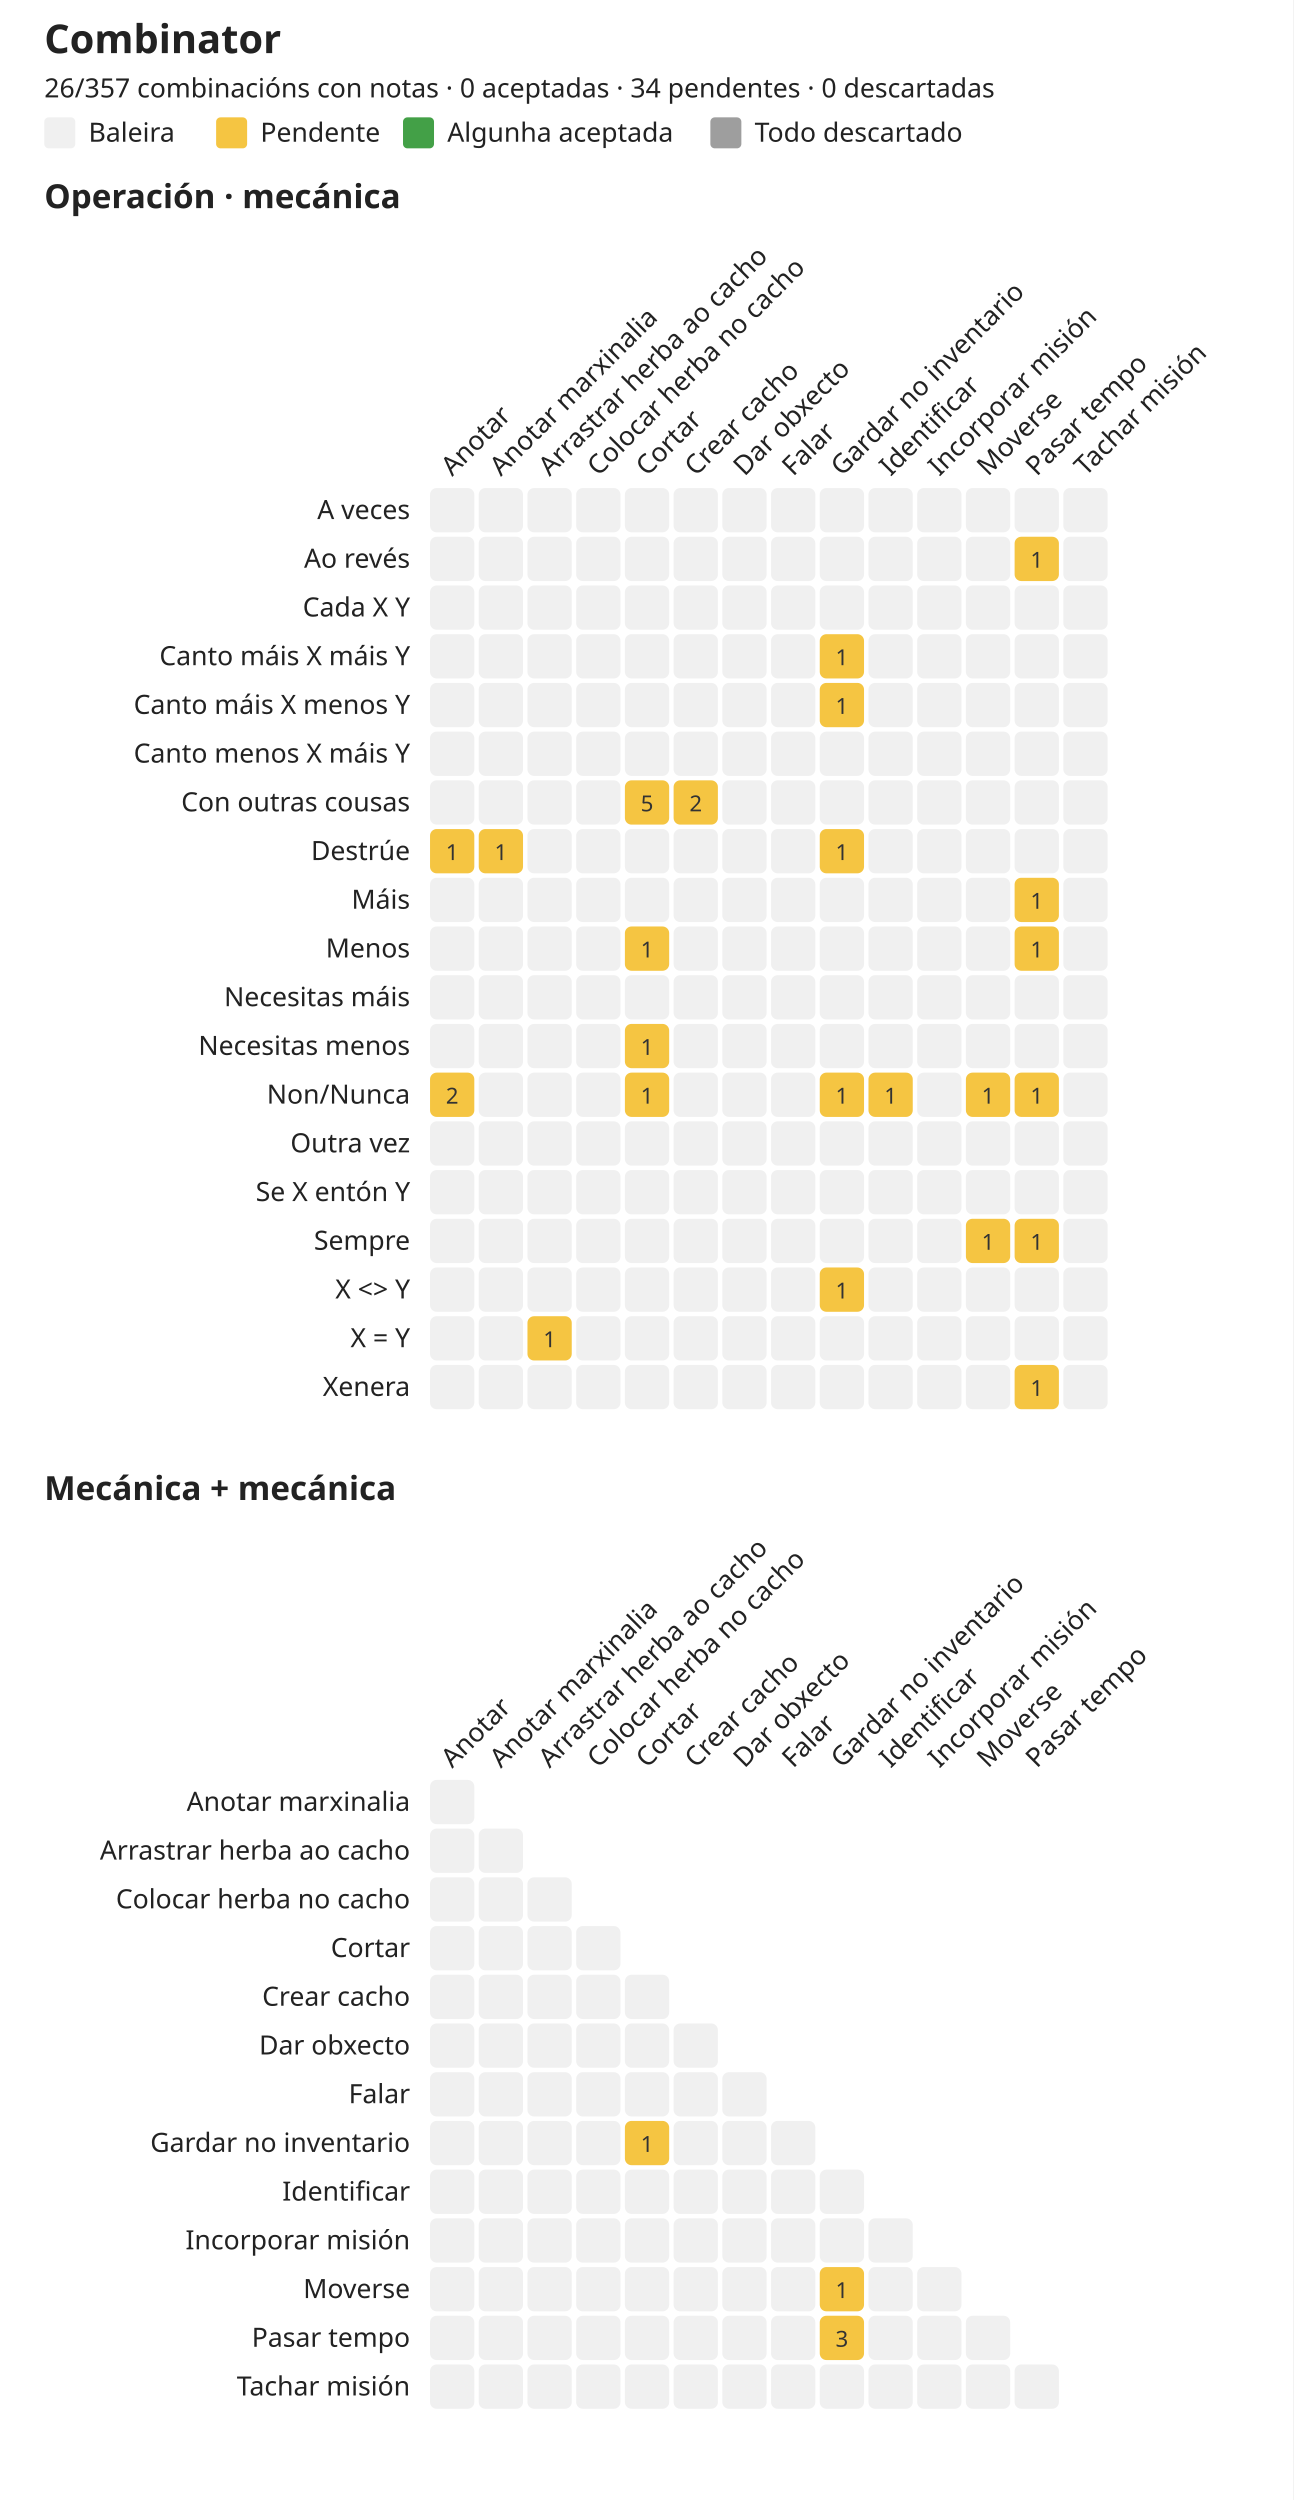
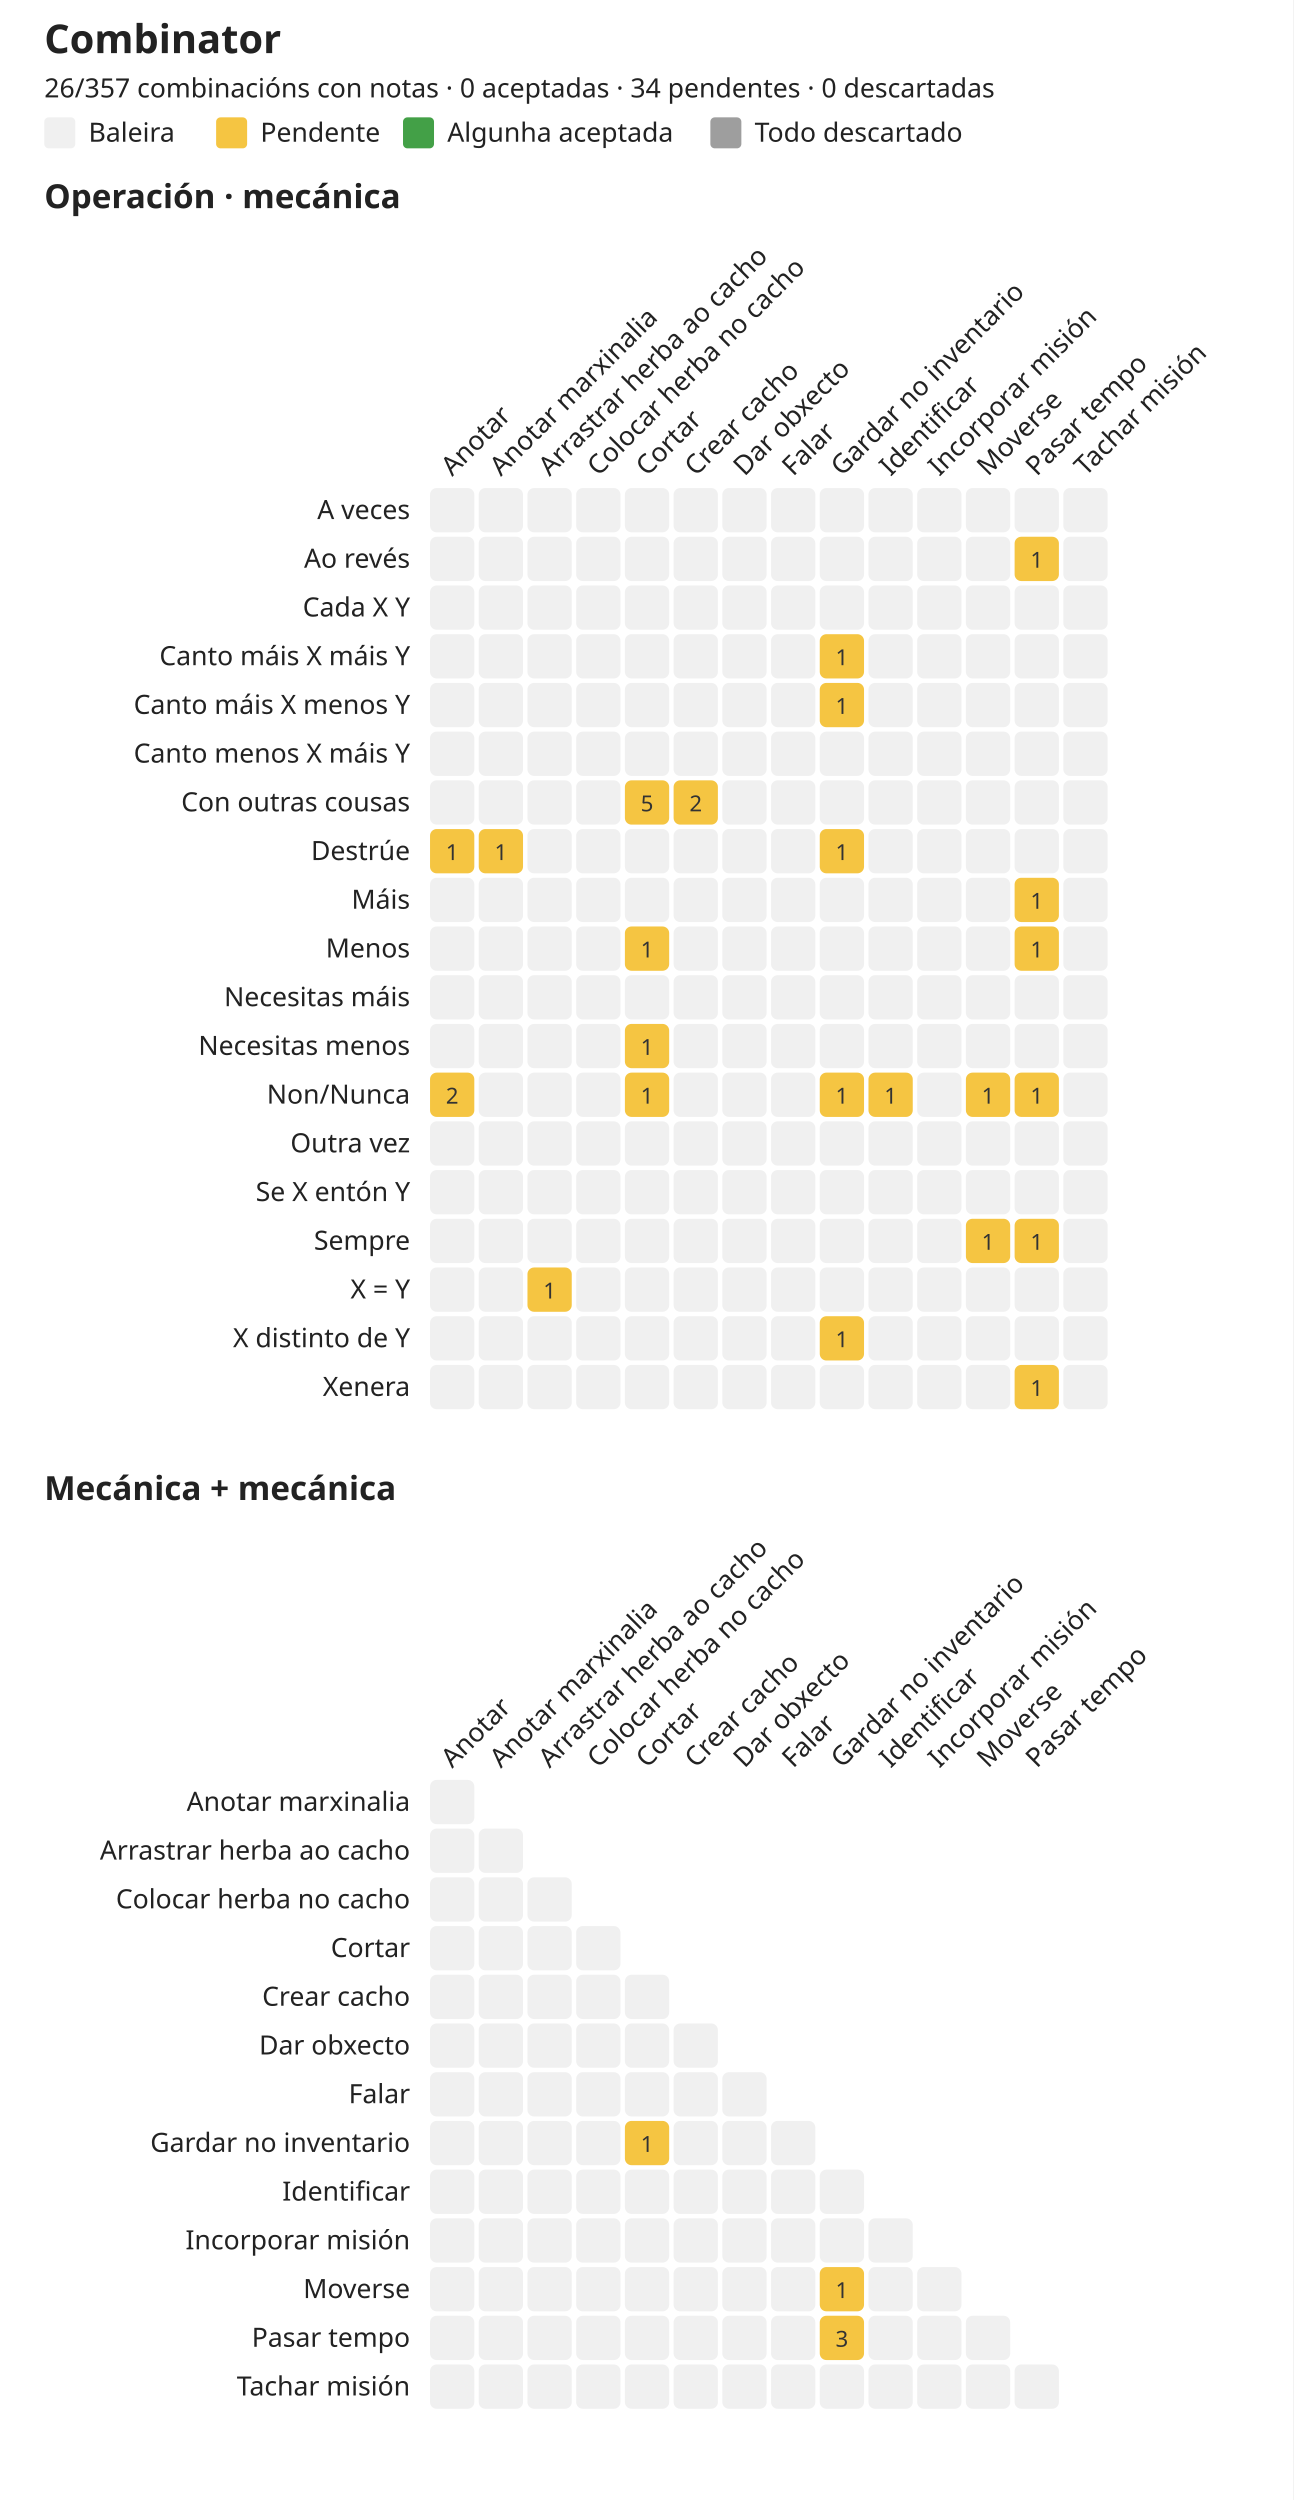
<svg xmlns="http://www.w3.org/2000/svg" width="584" height="1129" viewBox="0 0 584 1129" font-family="sans-serif" font-size="12" fill="#222">
  <rect width="100%" height="100%" fill="#fff" />
  <text x="20" y="24" font-size="18" font-weight="bold">Combinator</text>
  <text x="20" y="44">26/357 combinacións con notas · 0 aceptadas · 34 pendentes · 0 descartadas</text>
  <rect x="20" y="53" width="14" height="14" rx="2" fill="#f0f0f0" />
  <text x="40" y="64">Baleira</text>
  <rect x="97.6" y="53" width="14" height="14" rx="2" fill="#f5c542" />
  <text x="117.6" y="64">Pendente</text>
  <rect x="182" y="53" width="14" height="14" rx="2" fill="#43a047" />
  <text x="202" y="64">Algunha aceptada</text>
  <rect x="320.8" y="53" width="14" height="14" rx="2" fill="#9e9e9e" />
  <text x="340.8" y="64">Todo descartado</text>
  <text x="20" y="94" font-size="15" font-weight="bold">Operación · mecánica</text>
  <text x="204.2" y="215.4" transform="rotate(-45 204.2 215.3998)">Anotar</text>
  <text x="226.2" y="215.4" transform="rotate(-45 226.2 215.3998)">Anotar marxinalia</text>
  <text x="248.2" y="215.4" transform="rotate(-45 248.2 215.3998)">Arrastrar herba ao cacho</text>
  <text x="270.2" y="215.4" transform="rotate(-45 270.2 215.3998)">Colocar herba no cacho</text>
  <text x="292.2" y="215.4" transform="rotate(-45 292.2 215.3998)">Cortar</text>
  <text x="314.2" y="215.4" transform="rotate(-45 314.2 215.3998)">Crear cacho</text>
  <text x="336.2" y="215.4" transform="rotate(-45 336.2 215.3998)">Dar obxecto</text>
  <text x="358.2" y="215.4" transform="rotate(-45 358.2 215.3998)">Falar</text>
  <text x="380.2" y="215.4" transform="rotate(-45 380.2 215.3998)">Gardar no inventario</text>
  <text x="402.2" y="215.4" transform="rotate(-45 402.2 215.3998)">Identificar</text>
  <text x="424.2" y="215.4" transform="rotate(-45 424.2 215.3998)">Incorporar misión</text>
  <text x="446.2" y="215.4" transform="rotate(-45 446.2 215.3998)">Moverse</text>
  <text x="468.2" y="215.4" transform="rotate(-45 468.2 215.3998)">Pasar tempo</text>
  <text x="490.2" y="215.4" transform="rotate(-45 490.2 215.3998)">Tachar misión</text>
  <text x="185.2" y="234.4" text-anchor="end">A veces</text>
  <rect x="194.2" y="220.4" width="20" height="20" rx="3" fill="#f0f0f0" />
  <rect x="216.2" y="220.4" width="20" height="20" rx="3" fill="#f0f0f0" />
  <rect x="238.2" y="220.4" width="20" height="20" rx="3" fill="#f0f0f0" />
  <rect x="260.2" y="220.4" width="20" height="20" rx="3" fill="#f0f0f0" />
  <rect x="282.2" y="220.4" width="20" height="20" rx="3" fill="#f0f0f0" />
  <rect x="304.2" y="220.4" width="20" height="20" rx="3" fill="#f0f0f0" />
  <rect x="326.2" y="220.4" width="20" height="20" rx="3" fill="#f0f0f0" />
  <rect x="348.2" y="220.4" width="20" height="20" rx="3" fill="#f0f0f0" />
  <rect x="370.2" y="220.4" width="20" height="20" rx="3" fill="#f0f0f0" />
  <rect x="392.2" y="220.4" width="20" height="20" rx="3" fill="#f0f0f0" />
  <rect x="414.2" y="220.4" width="20" height="20" rx="3" fill="#f0f0f0" />
  <rect x="436.2" y="220.4" width="20" height="20" rx="3" fill="#f0f0f0" />
  <rect x="458.2" y="220.4" width="20" height="20" rx="3" fill="#f0f0f0" />
  <rect x="480.2" y="220.4" width="20" height="20" rx="3" fill="#f0f0f0" />
  <text x="185.2" y="256.4" text-anchor="end">Ao revés</text>
  <rect x="194.2" y="242.4" width="20" height="20" rx="3" fill="#f0f0f0" />
  <rect x="216.2" y="242.4" width="20" height="20" rx="3" fill="#f0f0f0" />
  <rect x="238.2" y="242.4" width="20" height="20" rx="3" fill="#f0f0f0" />
  <rect x="260.2" y="242.4" width="20" height="20" rx="3" fill="#f0f0f0" />
  <rect x="282.2" y="242.4" width="20" height="20" rx="3" fill="#f0f0f0" />
  <rect x="304.2" y="242.4" width="20" height="20" rx="3" fill="#f0f0f0" />
  <rect x="326.2" y="242.4" width="20" height="20" rx="3" fill="#f0f0f0" />
  <rect x="348.2" y="242.4" width="20" height="20" rx="3" fill="#f0f0f0" />
  <rect x="370.2" y="242.4" width="20" height="20" rx="3" fill="#f0f0f0" />
  <rect x="392.2" y="242.4" width="20" height="20" rx="3" fill="#f0f0f0" />
  <rect x="414.2" y="242.4" width="20" height="20" rx="3" fill="#f0f0f0" />
  <rect x="436.2" y="242.4" width="20" height="20" rx="3" fill="#f0f0f0" />
  <rect x="458.2" y="242.4" width="20" height="20" rx="3" fill="#f5c542" />
  <text x="468.2" y="256.4" text-anchor="middle" font-size="10" fill="#333" pointer-events="none">1</text>
  <rect x="480.2" y="242.4" width="20" height="20" rx="3" fill="#f0f0f0" />
  <text x="185.2" y="278.4" text-anchor="end">Cada X Y</text>
  <rect x="194.2" y="264.4" width="20" height="20" rx="3" fill="#f0f0f0" />
  <rect x="216.2" y="264.4" width="20" height="20" rx="3" fill="#f0f0f0" />
  <rect x="238.2" y="264.4" width="20" height="20" rx="3" fill="#f0f0f0" />
  <rect x="260.2" y="264.4" width="20" height="20" rx="3" fill="#f0f0f0" />
  <rect x="282.2" y="264.4" width="20" height="20" rx="3" fill="#f0f0f0" />
  <rect x="304.2" y="264.4" width="20" height="20" rx="3" fill="#f0f0f0" />
  <rect x="326.2" y="264.4" width="20" height="20" rx="3" fill="#f0f0f0" />
  <rect x="348.2" y="264.4" width="20" height="20" rx="3" fill="#f0f0f0" />
  <rect x="370.2" y="264.4" width="20" height="20" rx="3" fill="#f0f0f0" />
  <rect x="392.2" y="264.4" width="20" height="20" rx="3" fill="#f0f0f0" />
  <rect x="414.2" y="264.4" width="20" height="20" rx="3" fill="#f0f0f0" />
  <rect x="436.2" y="264.4" width="20" height="20" rx="3" fill="#f0f0f0" />
  <rect x="458.2" y="264.4" width="20" height="20" rx="3" fill="#f0f0f0" />
  <rect x="480.2" y="264.4" width="20" height="20" rx="3" fill="#f0f0f0" />
  <text x="185.2" y="300.4" text-anchor="end">Canto máis X máis Y</text>
  <rect x="194.2" y="286.4" width="20" height="20" rx="3" fill="#f0f0f0" />
  <rect x="216.2" y="286.4" width="20" height="20" rx="3" fill="#f0f0f0" />
  <rect x="238.2" y="286.4" width="20" height="20" rx="3" fill="#f0f0f0" />
  <rect x="260.2" y="286.4" width="20" height="20" rx="3" fill="#f0f0f0" />
  <rect x="282.2" y="286.4" width="20" height="20" rx="3" fill="#f0f0f0" />
  <rect x="304.2" y="286.4" width="20" height="20" rx="3" fill="#f0f0f0" />
  <rect x="326.2" y="286.4" width="20" height="20" rx="3" fill="#f0f0f0" />
  <rect x="348.2" y="286.4" width="20" height="20" rx="3" fill="#f0f0f0" />
  <rect x="370.2" y="286.4" width="20" height="20" rx="3" fill="#f5c542" />
  <text x="380.2" y="300.4" text-anchor="middle" font-size="10" fill="#333" pointer-events="none">1</text>
  <rect x="392.2" y="286.4" width="20" height="20" rx="3" fill="#f0f0f0" />
  <rect x="414.2" y="286.4" width="20" height="20" rx="3" fill="#f0f0f0" />
  <rect x="436.2" y="286.4" width="20" height="20" rx="3" fill="#f0f0f0" />
  <rect x="458.2" y="286.4" width="20" height="20" rx="3" fill="#f0f0f0" />
  <rect x="480.2" y="286.4" width="20" height="20" rx="3" fill="#f0f0f0" />
  <text x="185.2" y="322.4" text-anchor="end">Canto máis X menos Y</text>
  <rect x="194.2" y="308.4" width="20" height="20" rx="3" fill="#f0f0f0" />
  <rect x="216.2" y="308.4" width="20" height="20" rx="3" fill="#f0f0f0" />
  <rect x="238.2" y="308.4" width="20" height="20" rx="3" fill="#f0f0f0" />
  <rect x="260.2" y="308.4" width="20" height="20" rx="3" fill="#f0f0f0" />
  <rect x="282.2" y="308.4" width="20" height="20" rx="3" fill="#f0f0f0" />
  <rect x="304.2" y="308.4" width="20" height="20" rx="3" fill="#f0f0f0" />
  <rect x="326.2" y="308.4" width="20" height="20" rx="3" fill="#f0f0f0" />
  <rect x="348.2" y="308.4" width="20" height="20" rx="3" fill="#f0f0f0" />
  <rect x="370.2" y="308.4" width="20" height="20" rx="3" fill="#f5c542" />
  <text x="380.2" y="322.4" text-anchor="middle" font-size="10" fill="#333" pointer-events="none">1</text>
  <rect x="392.2" y="308.4" width="20" height="20" rx="3" fill="#f0f0f0" />
  <rect x="414.2" y="308.4" width="20" height="20" rx="3" fill="#f0f0f0" />
  <rect x="436.2" y="308.4" width="20" height="20" rx="3" fill="#f0f0f0" />
  <rect x="458.2" y="308.4" width="20" height="20" rx="3" fill="#f0f0f0" />
  <rect x="480.2" y="308.4" width="20" height="20" rx="3" fill="#f0f0f0" />
  <text x="185.2" y="344.4" text-anchor="end">Canto menos X máis Y</text>
  <rect x="194.2" y="330.4" width="20" height="20" rx="3" fill="#f0f0f0" />
  <rect x="216.2" y="330.4" width="20" height="20" rx="3" fill="#f0f0f0" />
  <rect x="238.2" y="330.4" width="20" height="20" rx="3" fill="#f0f0f0" />
  <rect x="260.2" y="330.4" width="20" height="20" rx="3" fill="#f0f0f0" />
  <rect x="282.2" y="330.4" width="20" height="20" rx="3" fill="#f0f0f0" />
  <rect x="304.2" y="330.4" width="20" height="20" rx="3" fill="#f0f0f0" />
  <rect x="326.2" y="330.4" width="20" height="20" rx="3" fill="#f0f0f0" />
  <rect x="348.2" y="330.4" width="20" height="20" rx="3" fill="#f0f0f0" />
  <rect x="370.2" y="330.4" width="20" height="20" rx="3" fill="#f0f0f0" />
  <rect x="392.2" y="330.4" width="20" height="20" rx="3" fill="#f0f0f0" />
  <rect x="414.2" y="330.4" width="20" height="20" rx="3" fill="#f0f0f0" />
  <rect x="436.2" y="330.4" width="20" height="20" rx="3" fill="#f0f0f0" />
  <rect x="458.2" y="330.4" width="20" height="20" rx="3" fill="#f0f0f0" />
  <rect x="480.2" y="330.4" width="20" height="20" rx="3" fill="#f0f0f0" />
  <text x="185.2" y="366.4" text-anchor="end">Con outras cousas</text>
  <rect x="194.2" y="352.4" width="20" height="20" rx="3" fill="#f0f0f0" />
  <rect x="216.2" y="352.4" width="20" height="20" rx="3" fill="#f0f0f0" />
  <rect x="238.2" y="352.4" width="20" height="20" rx="3" fill="#f0f0f0" />
  <rect x="260.2" y="352.4" width="20" height="20" rx="3" fill="#f0f0f0" />
  <rect x="282.2" y="352.4" width="20" height="20" rx="3" fill="#f5c542" />
  <text x="292.2" y="366.4" text-anchor="middle" font-size="10" fill="#333" pointer-events="none">5</text>
  <rect x="304.2" y="352.4" width="20" height="20" rx="3" fill="#f5c542" />
  <text x="314.2" y="366.4" text-anchor="middle" font-size="10" fill="#333" pointer-events="none">2</text>
  <rect x="326.2" y="352.4" width="20" height="20" rx="3" fill="#f0f0f0" />
  <rect x="348.2" y="352.4" width="20" height="20" rx="3" fill="#f0f0f0" />
  <rect x="370.2" y="352.4" width="20" height="20" rx="3" fill="#f0f0f0" />
  <rect x="392.2" y="352.4" width="20" height="20" rx="3" fill="#f0f0f0" />
  <rect x="414.2" y="352.4" width="20" height="20" rx="3" fill="#f0f0f0" />
  <rect x="436.2" y="352.4" width="20" height="20" rx="3" fill="#f0f0f0" />
  <rect x="458.2" y="352.4" width="20" height="20" rx="3" fill="#f0f0f0" />
  <rect x="480.2" y="352.4" width="20" height="20" rx="3" fill="#f0f0f0" />
  <text x="185.2" y="388.4" text-anchor="end">Destrúe</text>
  <rect x="194.2" y="374.4" width="20" height="20" rx="3" fill="#f5c542" />
  <text x="204.2" y="388.4" text-anchor="middle" font-size="10" fill="#333" pointer-events="none">1</text>
  <rect x="216.2" y="374.4" width="20" height="20" rx="3" fill="#f5c542" />
  <text x="226.2" y="388.4" text-anchor="middle" font-size="10" fill="#333" pointer-events="none">1</text>
  <rect x="238.2" y="374.4" width="20" height="20" rx="3" fill="#f0f0f0" />
  <rect x="260.2" y="374.4" width="20" height="20" rx="3" fill="#f0f0f0" />
  <rect x="282.2" y="374.4" width="20" height="20" rx="3" fill="#f0f0f0" />
  <rect x="304.2" y="374.4" width="20" height="20" rx="3" fill="#f0f0f0" />
  <rect x="326.2" y="374.4" width="20" height="20" rx="3" fill="#f0f0f0" />
  <rect x="348.2" y="374.4" width="20" height="20" rx="3" fill="#f0f0f0" />
  <rect x="370.2" y="374.4" width="20" height="20" rx="3" fill="#f5c542" />
  <text x="380.2" y="388.4" text-anchor="middle" font-size="10" fill="#333" pointer-events="none">1</text>
  <rect x="392.2" y="374.4" width="20" height="20" rx="3" fill="#f0f0f0" />
  <rect x="414.2" y="374.4" width="20" height="20" rx="3" fill="#f0f0f0" />
  <rect x="436.2" y="374.4" width="20" height="20" rx="3" fill="#f0f0f0" />
  <rect x="458.2" y="374.4" width="20" height="20" rx="3" fill="#f0f0f0" />
  <rect x="480.2" y="374.4" width="20" height="20" rx="3" fill="#f0f0f0" />
  <text x="185.2" y="410.4" text-anchor="end">Máis</text>
  <rect x="194.2" y="396.4" width="20" height="20" rx="3" fill="#f0f0f0" />
  <rect x="216.2" y="396.4" width="20" height="20" rx="3" fill="#f0f0f0" />
  <rect x="238.2" y="396.4" width="20" height="20" rx="3" fill="#f0f0f0" />
  <rect x="260.2" y="396.4" width="20" height="20" rx="3" fill="#f0f0f0" />
  <rect x="282.2" y="396.4" width="20" height="20" rx="3" fill="#f0f0f0" />
  <rect x="304.2" y="396.4" width="20" height="20" rx="3" fill="#f0f0f0" />
  <rect x="326.2" y="396.4" width="20" height="20" rx="3" fill="#f0f0f0" />
  <rect x="348.2" y="396.4" width="20" height="20" rx="3" fill="#f0f0f0" />
  <rect x="370.2" y="396.4" width="20" height="20" rx="3" fill="#f0f0f0" />
  <rect x="392.2" y="396.4" width="20" height="20" rx="3" fill="#f0f0f0" />
  <rect x="414.2" y="396.4" width="20" height="20" rx="3" fill="#f0f0f0" />
  <rect x="436.2" y="396.4" width="20" height="20" rx="3" fill="#f0f0f0" />
  <rect x="458.2" y="396.4" width="20" height="20" rx="3" fill="#f5c542" />
  <text x="468.2" y="410.4" text-anchor="middle" font-size="10" fill="#333" pointer-events="none">1</text>
  <rect x="480.2" y="396.4" width="20" height="20" rx="3" fill="#f0f0f0" />
  <text x="185.2" y="432.4" text-anchor="end">Menos</text>
  <rect x="194.2" y="418.4" width="20" height="20" rx="3" fill="#f0f0f0" />
  <rect x="216.2" y="418.4" width="20" height="20" rx="3" fill="#f0f0f0" />
  <rect x="238.2" y="418.4" width="20" height="20" rx="3" fill="#f0f0f0" />
  <rect x="260.2" y="418.4" width="20" height="20" rx="3" fill="#f0f0f0" />
  <rect x="282.2" y="418.4" width="20" height="20" rx="3" fill="#f5c542" />
  <text x="292.2" y="432.4" text-anchor="middle" font-size="10" fill="#333" pointer-events="none">1</text>
  <rect x="304.2" y="418.4" width="20" height="20" rx="3" fill="#f0f0f0" />
  <rect x="326.2" y="418.4" width="20" height="20" rx="3" fill="#f0f0f0" />
  <rect x="348.2" y="418.4" width="20" height="20" rx="3" fill="#f0f0f0" />
  <rect x="370.2" y="418.4" width="20" height="20" rx="3" fill="#f0f0f0" />
  <rect x="392.2" y="418.4" width="20" height="20" rx="3" fill="#f0f0f0" />
  <rect x="414.2" y="418.4" width="20" height="20" rx="3" fill="#f0f0f0" />
  <rect x="436.2" y="418.4" width="20" height="20" rx="3" fill="#f0f0f0" />
  <rect x="458.2" y="418.4" width="20" height="20" rx="3" fill="#f5c542" />
  <text x="468.2" y="432.4" text-anchor="middle" font-size="10" fill="#333" pointer-events="none">1</text>
  <rect x="480.2" y="418.4" width="20" height="20" rx="3" fill="#f0f0f0" />
  <text x="185.2" y="454.4" text-anchor="end">Necesitas máis</text>
  <rect x="194.2" y="440.4" width="20" height="20" rx="3" fill="#f0f0f0" />
  <rect x="216.2" y="440.4" width="20" height="20" rx="3" fill="#f0f0f0" />
  <rect x="238.2" y="440.4" width="20" height="20" rx="3" fill="#f0f0f0" />
  <rect x="260.2" y="440.4" width="20" height="20" rx="3" fill="#f0f0f0" />
  <rect x="282.2" y="440.4" width="20" height="20" rx="3" fill="#f0f0f0" />
  <rect x="304.2" y="440.4" width="20" height="20" rx="3" fill="#f0f0f0" />
  <rect x="326.2" y="440.4" width="20" height="20" rx="3" fill="#f0f0f0" />
  <rect x="348.2" y="440.4" width="20" height="20" rx="3" fill="#f0f0f0" />
  <rect x="370.2" y="440.4" width="20" height="20" rx="3" fill="#f0f0f0" />
  <rect x="392.2" y="440.4" width="20" height="20" rx="3" fill="#f0f0f0" />
  <rect x="414.2" y="440.4" width="20" height="20" rx="3" fill="#f0f0f0" />
  <rect x="436.2" y="440.4" width="20" height="20" rx="3" fill="#f0f0f0" />
  <rect x="458.2" y="440.4" width="20" height="20" rx="3" fill="#f0f0f0" />
  <rect x="480.2" y="440.4" width="20" height="20" rx="3" fill="#f0f0f0" />
  <text x="185.2" y="476.4" text-anchor="end">Necesitas menos</text>
  <rect x="194.2" y="462.4" width="20" height="20" rx="3" fill="#f0f0f0" />
  <rect x="216.2" y="462.4" width="20" height="20" rx="3" fill="#f0f0f0" />
  <rect x="238.2" y="462.4" width="20" height="20" rx="3" fill="#f0f0f0" />
  <rect x="260.2" y="462.4" width="20" height="20" rx="3" fill="#f0f0f0" />
  <rect x="282.2" y="462.4" width="20" height="20" rx="3" fill="#f5c542" />
  <text x="292.2" y="476.4" text-anchor="middle" font-size="10" fill="#333" pointer-events="none">1</text>
  <rect x="304.2" y="462.4" width="20" height="20" rx="3" fill="#f0f0f0" />
  <rect x="326.2" y="462.4" width="20" height="20" rx="3" fill="#f0f0f0" />
  <rect x="348.2" y="462.4" width="20" height="20" rx="3" fill="#f0f0f0" />
  <rect x="370.2" y="462.4" width="20" height="20" rx="3" fill="#f0f0f0" />
  <rect x="392.2" y="462.4" width="20" height="20" rx="3" fill="#f0f0f0" />
  <rect x="414.2" y="462.4" width="20" height="20" rx="3" fill="#f0f0f0" />
  <rect x="436.2" y="462.4" width="20" height="20" rx="3" fill="#f0f0f0" />
  <rect x="458.2" y="462.4" width="20" height="20" rx="3" fill="#f0f0f0" />
  <rect x="480.2" y="462.4" width="20" height="20" rx="3" fill="#f0f0f0" />
  <text x="185.2" y="498.4" text-anchor="end">Non/Nunca</text>
  <rect x="194.2" y="484.4" width="20" height="20" rx="3" fill="#f5c542" />
  <text x="204.2" y="498.4" text-anchor="middle" font-size="10" fill="#333" pointer-events="none">2</text>
  <rect x="216.2" y="484.4" width="20" height="20" rx="3" fill="#f0f0f0" />
  <rect x="238.2" y="484.4" width="20" height="20" rx="3" fill="#f0f0f0" />
  <rect x="260.2" y="484.4" width="20" height="20" rx="3" fill="#f0f0f0" />
  <rect x="282.2" y="484.4" width="20" height="20" rx="3" fill="#f5c542" />
  <text x="292.2" y="498.4" text-anchor="middle" font-size="10" fill="#333" pointer-events="none">1</text>
  <rect x="304.2" y="484.4" width="20" height="20" rx="3" fill="#f0f0f0" />
  <rect x="326.2" y="484.4" width="20" height="20" rx="3" fill="#f0f0f0" />
  <rect x="348.2" y="484.4" width="20" height="20" rx="3" fill="#f0f0f0" />
  <rect x="370.2" y="484.4" width="20" height="20" rx="3" fill="#f5c542" />
  <text x="380.2" y="498.4" text-anchor="middle" font-size="10" fill="#333" pointer-events="none">1</text>
  <rect x="392.2" y="484.4" width="20" height="20" rx="3" fill="#f5c542" />
  <text x="402.2" y="498.4" text-anchor="middle" font-size="10" fill="#333" pointer-events="none">1</text>
  <rect x="414.2" y="484.4" width="20" height="20" rx="3" fill="#f0f0f0" />
  <rect x="436.2" y="484.4" width="20" height="20" rx="3" fill="#f5c542" />
  <text x="446.2" y="498.4" text-anchor="middle" font-size="10" fill="#333" pointer-events="none">1</text>
  <rect x="458.2" y="484.4" width="20" height="20" rx="3" fill="#f5c542" />
  <text x="468.2" y="498.4" text-anchor="middle" font-size="10" fill="#333" pointer-events="none">1</text>
  <rect x="480.2" y="484.4" width="20" height="20" rx="3" fill="#f0f0f0" />
  <text x="185.2" y="520.4" text-anchor="end">Outra vez</text>
  <rect x="194.2" y="506.4" width="20" height="20" rx="3" fill="#f0f0f0" />
  <rect x="216.2" y="506.4" width="20" height="20" rx="3" fill="#f0f0f0" />
  <rect x="238.2" y="506.4" width="20" height="20" rx="3" fill="#f0f0f0" />
  <rect x="260.2" y="506.4" width="20" height="20" rx="3" fill="#f0f0f0" />
  <rect x="282.2" y="506.4" width="20" height="20" rx="3" fill="#f0f0f0" />
  <rect x="304.2" y="506.4" width="20" height="20" rx="3" fill="#f0f0f0" />
  <rect x="326.2" y="506.4" width="20" height="20" rx="3" fill="#f0f0f0" />
  <rect x="348.2" y="506.4" width="20" height="20" rx="3" fill="#f0f0f0" />
  <rect x="370.2" y="506.4" width="20" height="20" rx="3" fill="#f0f0f0" />
  <rect x="392.2" y="506.4" width="20" height="20" rx="3" fill="#f0f0f0" />
  <rect x="414.2" y="506.4" width="20" height="20" rx="3" fill="#f0f0f0" />
  <rect x="436.2" y="506.4" width="20" height="20" rx="3" fill="#f0f0f0" />
  <rect x="458.2" y="506.4" width="20" height="20" rx="3" fill="#f0f0f0" />
  <rect x="480.2" y="506.4" width="20" height="20" rx="3" fill="#f0f0f0" />
  <text x="185.2" y="542.4" text-anchor="end">Se X entón Y</text>
  <rect x="194.2" y="528.4" width="20" height="20" rx="3" fill="#f0f0f0" />
  <rect x="216.2" y="528.4" width="20" height="20" rx="3" fill="#f0f0f0" />
  <rect x="238.2" y="528.4" width="20" height="20" rx="3" fill="#f0f0f0" />
  <rect x="260.2" y="528.4" width="20" height="20" rx="3" fill="#f0f0f0" />
  <rect x="282.2" y="528.4" width="20" height="20" rx="3" fill="#f0f0f0" />
  <rect x="304.2" y="528.4" width="20" height="20" rx="3" fill="#f0f0f0" />
  <rect x="326.2" y="528.4" width="20" height="20" rx="3" fill="#f0f0f0" />
  <rect x="348.2" y="528.4" width="20" height="20" rx="3" fill="#f0f0f0" />
  <rect x="370.2" y="528.4" width="20" height="20" rx="3" fill="#f0f0f0" />
  <rect x="392.2" y="528.4" width="20" height="20" rx="3" fill="#f0f0f0" />
  <rect x="414.2" y="528.4" width="20" height="20" rx="3" fill="#f0f0f0" />
  <rect x="436.2" y="528.4" width="20" height="20" rx="3" fill="#f0f0f0" />
  <rect x="458.2" y="528.4" width="20" height="20" rx="3" fill="#f0f0f0" />
  <rect x="480.2" y="528.4" width="20" height="20" rx="3" fill="#f0f0f0" />
  <text x="185.2" y="564.4" text-anchor="end">Sempre</text>
  <rect x="194.2" y="550.4" width="20" height="20" rx="3" fill="#f0f0f0" />
  <rect x="216.2" y="550.4" width="20" height="20" rx="3" fill="#f0f0f0" />
  <rect x="238.2" y="550.4" width="20" height="20" rx="3" fill="#f0f0f0" />
  <rect x="260.2" y="550.4" width="20" height="20" rx="3" fill="#f0f0f0" />
  <rect x="282.2" y="550.4" width="20" height="20" rx="3" fill="#f0f0f0" />
  <rect x="304.2" y="550.4" width="20" height="20" rx="3" fill="#f0f0f0" />
  <rect x="326.2" y="550.4" width="20" height="20" rx="3" fill="#f0f0f0" />
  <rect x="348.2" y="550.4" width="20" height="20" rx="3" fill="#f0f0f0" />
  <rect x="370.2" y="550.4" width="20" height="20" rx="3" fill="#f0f0f0" />
  <rect x="392.2" y="550.4" width="20" height="20" rx="3" fill="#f0f0f0" />
  <rect x="414.2" y="550.4" width="20" height="20" rx="3" fill="#f0f0f0" />
  <rect x="436.2" y="550.4" width="20" height="20" rx="3" fill="#f5c542" />
  <text x="446.2" y="564.4" text-anchor="middle" font-size="10" fill="#333" pointer-events="none">1</text>
  <rect x="458.2" y="550.4" width="20" height="20" rx="3" fill="#f5c542" />
  <text x="468.2" y="564.4" text-anchor="middle" font-size="10" fill="#333" pointer-events="none">1</text>
  <rect x="480.2" y="550.4" width="20" height="20" rx="3" fill="#f0f0f0" />
-   <text x="185.2" y="586.4" text-anchor="end">X &lt;&gt; Y</text>
+   <text x="185.2" y="586.4" text-anchor="end">X = Y</text>
  <rect x="194.2" y="572.4" width="20" height="20" rx="3" fill="#f0f0f0" />
  <rect x="216.2" y="572.4" width="20" height="20" rx="3" fill="#f0f0f0" />
-   <rect x="238.2" y="572.4" width="20" height="20" rx="3" fill="#f0f0f0" />
+   <rect x="238.2" y="572.4" width="20" height="20" rx="3" fill="#f5c542" />
+   <text x="248.2" y="586.4" text-anchor="middle" font-size="10" fill="#333" pointer-events="none">1</text>
  <rect x="260.2" y="572.4" width="20" height="20" rx="3" fill="#f0f0f0" />
  <rect x="282.2" y="572.4" width="20" height="20" rx="3" fill="#f0f0f0" />
  <rect x="304.2" y="572.4" width="20" height="20" rx="3" fill="#f0f0f0" />
  <rect x="326.2" y="572.4" width="20" height="20" rx="3" fill="#f0f0f0" />
  <rect x="348.2" y="572.4" width="20" height="20" rx="3" fill="#f0f0f0" />
-   <rect x="370.2" y="572.4" width="20" height="20" rx="3" fill="#f5c542" />
-   <text x="380.2" y="586.4" text-anchor="middle" font-size="10" fill="#333" pointer-events="none">1</text>
+   <rect x="370.2" y="572.4" width="20" height="20" rx="3" fill="#f0f0f0" />
  <rect x="392.2" y="572.4" width="20" height="20" rx="3" fill="#f0f0f0" />
  <rect x="414.2" y="572.4" width="20" height="20" rx="3" fill="#f0f0f0" />
  <rect x="436.2" y="572.4" width="20" height="20" rx="3" fill="#f0f0f0" />
  <rect x="458.2" y="572.4" width="20" height="20" rx="3" fill="#f0f0f0" />
  <rect x="480.2" y="572.4" width="20" height="20" rx="3" fill="#f0f0f0" />
-   <text x="185.2" y="608.4" text-anchor="end">X = Y</text>
+   <text x="185.2" y="608.4" text-anchor="end">X distinto de Y</text>
  <rect x="194.2" y="594.4" width="20" height="20" rx="3" fill="#f0f0f0" />
  <rect x="216.2" y="594.4" width="20" height="20" rx="3" fill="#f0f0f0" />
-   <rect x="238.2" y="594.4" width="20" height="20" rx="3" fill="#f5c542" />
-   <text x="248.2" y="608.4" text-anchor="middle" font-size="10" fill="#333" pointer-events="none">1</text>
+   <rect x="238.2" y="594.4" width="20" height="20" rx="3" fill="#f0f0f0" />
  <rect x="260.2" y="594.4" width="20" height="20" rx="3" fill="#f0f0f0" />
  <rect x="282.2" y="594.4" width="20" height="20" rx="3" fill="#f0f0f0" />
  <rect x="304.2" y="594.4" width="20" height="20" rx="3" fill="#f0f0f0" />
  <rect x="326.2" y="594.4" width="20" height="20" rx="3" fill="#f0f0f0" />
  <rect x="348.2" y="594.4" width="20" height="20" rx="3" fill="#f0f0f0" />
-   <rect x="370.2" y="594.4" width="20" height="20" rx="3" fill="#f0f0f0" />
+   <rect x="370.2" y="594.4" width="20" height="20" rx="3" fill="#f5c542" />
+   <text x="380.2" y="608.4" text-anchor="middle" font-size="10" fill="#333" pointer-events="none">1</text>
  <rect x="392.2" y="594.4" width="20" height="20" rx="3" fill="#f0f0f0" />
  <rect x="414.2" y="594.4" width="20" height="20" rx="3" fill="#f0f0f0" />
  <rect x="436.2" y="594.4" width="20" height="20" rx="3" fill="#f0f0f0" />
  <rect x="458.2" y="594.4" width="20" height="20" rx="3" fill="#f0f0f0" />
  <rect x="480.2" y="594.4" width="20" height="20" rx="3" fill="#f0f0f0" />
  <text x="185.2" y="630.4" text-anchor="end">Xenera</text>
  <rect x="194.2" y="616.4" width="20" height="20" rx="3" fill="#f0f0f0" />
  <rect x="216.2" y="616.4" width="20" height="20" rx="3" fill="#f0f0f0" />
  <rect x="238.2" y="616.4" width="20" height="20" rx="3" fill="#f0f0f0" />
  <rect x="260.2" y="616.4" width="20" height="20" rx="3" fill="#f0f0f0" />
  <rect x="282.2" y="616.4" width="20" height="20" rx="3" fill="#f0f0f0" />
  <rect x="304.2" y="616.4" width="20" height="20" rx="3" fill="#f0f0f0" />
  <rect x="326.2" y="616.4" width="20" height="20" rx="3" fill="#f0f0f0" />
  <rect x="348.2" y="616.4" width="20" height="20" rx="3" fill="#f0f0f0" />
  <rect x="370.2" y="616.4" width="20" height="20" rx="3" fill="#f0f0f0" />
  <rect x="392.2" y="616.4" width="20" height="20" rx="3" fill="#f0f0f0" />
  <rect x="414.2" y="616.4" width="20" height="20" rx="3" fill="#f0f0f0" />
  <rect x="436.2" y="616.4" width="20" height="20" rx="3" fill="#f0f0f0" />
  <rect x="458.2" y="616.4" width="20" height="20" rx="3" fill="#f5c542" />
  <text x="468.2" y="630.4" text-anchor="middle" font-size="10" fill="#333" pointer-events="none">1</text>
  <rect x="480.2" y="616.4" width="20" height="20" rx="3" fill="#f0f0f0" />
  <text x="20" y="677.4" font-size="15" font-weight="bold">Mecánica + mecánica</text>
  <text x="204.2" y="798.8" transform="rotate(-45 204.2 798.7997)">Anotar</text>
  <text x="226.2" y="798.8" transform="rotate(-45 226.2 798.7997)">Anotar marxinalia</text>
  <text x="248.2" y="798.8" transform="rotate(-45 248.2 798.7997)">Arrastrar herba ao cacho</text>
  <text x="270.2" y="798.8" transform="rotate(-45 270.2 798.7997)">Colocar herba no cacho</text>
  <text x="292.2" y="798.8" transform="rotate(-45 292.2 798.7997)">Cortar</text>
  <text x="314.2" y="798.8" transform="rotate(-45 314.2 798.7997)">Crear cacho</text>
  <text x="336.2" y="798.8" transform="rotate(-45 336.2 798.7997)">Dar obxecto</text>
  <text x="358.2" y="798.8" transform="rotate(-45 358.2 798.7997)">Falar</text>
  <text x="380.2" y="798.8" transform="rotate(-45 380.2 798.7997)">Gardar no inventario</text>
  <text x="402.2" y="798.8" transform="rotate(-45 402.2 798.7997)">Identificar</text>
  <text x="424.2" y="798.8" transform="rotate(-45 424.2 798.7997)">Incorporar misión</text>
  <text x="446.2" y="798.8" transform="rotate(-45 446.2 798.7997)">Moverse</text>
  <text x="468.2" y="798.8" transform="rotate(-45 468.2 798.7997)">Pasar tempo</text>
  <text x="185.2" y="817.8" text-anchor="end">Anotar marxinalia</text>
  <rect x="194.2" y="803.8" width="20" height="20" rx="3" fill="#f0f0f0" />
  <text x="185.2" y="839.8" text-anchor="end">Arrastrar herba ao cacho</text>
  <rect x="194.2" y="825.8" width="20" height="20" rx="3" fill="#f0f0f0" />
  <rect x="216.2" y="825.8" width="20" height="20" rx="3" fill="#f0f0f0" />
  <text x="185.2" y="861.8" text-anchor="end">Colocar herba no cacho</text>
  <rect x="194.2" y="847.8" width="20" height="20" rx="3" fill="#f0f0f0" />
  <rect x="216.2" y="847.8" width="20" height="20" rx="3" fill="#f0f0f0" />
  <rect x="238.2" y="847.8" width="20" height="20" rx="3" fill="#f0f0f0" />
  <text x="185.2" y="883.8" text-anchor="end">Cortar</text>
  <rect x="194.2" y="869.8" width="20" height="20" rx="3" fill="#f0f0f0" />
  <rect x="216.2" y="869.8" width="20" height="20" rx="3" fill="#f0f0f0" />
  <rect x="238.2" y="869.8" width="20" height="20" rx="3" fill="#f0f0f0" />
  <rect x="260.2" y="869.8" width="20" height="20" rx="3" fill="#f0f0f0" />
  <text x="185.2" y="905.8" text-anchor="end">Crear cacho</text>
  <rect x="194.2" y="891.8" width="20" height="20" rx="3" fill="#f0f0f0" />
  <rect x="216.2" y="891.8" width="20" height="20" rx="3" fill="#f0f0f0" />
  <rect x="238.2" y="891.8" width="20" height="20" rx="3" fill="#f0f0f0" />
  <rect x="260.2" y="891.8" width="20" height="20" rx="3" fill="#f0f0f0" />
  <rect x="282.2" y="891.8" width="20" height="20" rx="3" fill="#f0f0f0" />
  <text x="185.2" y="927.8" text-anchor="end">Dar obxecto</text>
  <rect x="194.2" y="913.8" width="20" height="20" rx="3" fill="#f0f0f0" />
  <rect x="216.2" y="913.8" width="20" height="20" rx="3" fill="#f0f0f0" />
  <rect x="238.2" y="913.8" width="20" height="20" rx="3" fill="#f0f0f0" />
  <rect x="260.2" y="913.8" width="20" height="20" rx="3" fill="#f0f0f0" />
  <rect x="282.2" y="913.8" width="20" height="20" rx="3" fill="#f0f0f0" />
  <rect x="304.2" y="913.8" width="20" height="20" rx="3" fill="#f0f0f0" />
  <text x="185.2" y="949.8" text-anchor="end">Falar</text>
  <rect x="194.2" y="935.8" width="20" height="20" rx="3" fill="#f0f0f0" />
  <rect x="216.2" y="935.8" width="20" height="20" rx="3" fill="#f0f0f0" />
  <rect x="238.2" y="935.8" width="20" height="20" rx="3" fill="#f0f0f0" />
  <rect x="260.2" y="935.8" width="20" height="20" rx="3" fill="#f0f0f0" />
  <rect x="282.2" y="935.8" width="20" height="20" rx="3" fill="#f0f0f0" />
  <rect x="304.2" y="935.8" width="20" height="20" rx="3" fill="#f0f0f0" />
  <rect x="326.2" y="935.8" width="20" height="20" rx="3" fill="#f0f0f0" />
  <text x="185.2" y="971.8" text-anchor="end">Gardar no inventario</text>
  <rect x="194.2" y="957.8" width="20" height="20" rx="3" fill="#f0f0f0" />
  <rect x="216.2" y="957.8" width="20" height="20" rx="3" fill="#f0f0f0" />
  <rect x="238.2" y="957.8" width="20" height="20" rx="3" fill="#f0f0f0" />
  <rect x="260.2" y="957.8" width="20" height="20" rx="3" fill="#f0f0f0" />
  <rect x="282.2" y="957.8" width="20" height="20" rx="3" fill="#f5c542" />
  <text x="292.2" y="971.8" text-anchor="middle" font-size="10" fill="#333" pointer-events="none">1</text>
  <rect x="304.2" y="957.8" width="20" height="20" rx="3" fill="#f0f0f0" />
  <rect x="326.2" y="957.8" width="20" height="20" rx="3" fill="#f0f0f0" />
  <rect x="348.2" y="957.8" width="20" height="20" rx="3" fill="#f0f0f0" />
  <text x="185.2" y="993.8" text-anchor="end">Identificar</text>
  <rect x="194.2" y="979.8" width="20" height="20" rx="3" fill="#f0f0f0" />
  <rect x="216.2" y="979.8" width="20" height="20" rx="3" fill="#f0f0f0" />
  <rect x="238.2" y="979.8" width="20" height="20" rx="3" fill="#f0f0f0" />
  <rect x="260.2" y="979.8" width="20" height="20" rx="3" fill="#f0f0f0" />
  <rect x="282.2" y="979.8" width="20" height="20" rx="3" fill="#f0f0f0" />
  <rect x="304.2" y="979.8" width="20" height="20" rx="3" fill="#f0f0f0" />
  <rect x="326.2" y="979.8" width="20" height="20" rx="3" fill="#f0f0f0" />
  <rect x="348.2" y="979.8" width="20" height="20" rx="3" fill="#f0f0f0" />
  <rect x="370.2" y="979.8" width="20" height="20" rx="3" fill="#f0f0f0" />
  <text x="185.2" y="1015.8" text-anchor="end">Incorporar misión</text>
  <rect x="194.2" y="1001.8" width="20" height="20" rx="3" fill="#f0f0f0" />
  <rect x="216.2" y="1001.8" width="20" height="20" rx="3" fill="#f0f0f0" />
  <rect x="238.2" y="1001.8" width="20" height="20" rx="3" fill="#f0f0f0" />
  <rect x="260.2" y="1001.8" width="20" height="20" rx="3" fill="#f0f0f0" />
  <rect x="282.2" y="1001.8" width="20" height="20" rx="3" fill="#f0f0f0" />
  <rect x="304.2" y="1001.8" width="20" height="20" rx="3" fill="#f0f0f0" />
  <rect x="326.2" y="1001.8" width="20" height="20" rx="3" fill="#f0f0f0" />
  <rect x="348.2" y="1001.8" width="20" height="20" rx="3" fill="#f0f0f0" />
  <rect x="370.2" y="1001.8" width="20" height="20" rx="3" fill="#f0f0f0" />
  <rect x="392.2" y="1001.8" width="20" height="20" rx="3" fill="#f0f0f0" />
  <text x="185.2" y="1037.8" text-anchor="end">Moverse</text>
  <rect x="194.2" y="1023.8" width="20" height="20" rx="3" fill="#f0f0f0" />
  <rect x="216.2" y="1023.8" width="20" height="20" rx="3" fill="#f0f0f0" />
  <rect x="238.2" y="1023.8" width="20" height="20" rx="3" fill="#f0f0f0" />
  <rect x="260.2" y="1023.8" width="20" height="20" rx="3" fill="#f0f0f0" />
  <rect x="282.2" y="1023.8" width="20" height="20" rx="3" fill="#f0f0f0" />
  <rect x="304.2" y="1023.8" width="20" height="20" rx="3" fill="#f0f0f0" />
  <rect x="326.2" y="1023.8" width="20" height="20" rx="3" fill="#f0f0f0" />
  <rect x="348.2" y="1023.8" width="20" height="20" rx="3" fill="#f0f0f0" />
  <rect x="370.2" y="1023.8" width="20" height="20" rx="3" fill="#f5c542" />
  <text x="380.2" y="1037.8" text-anchor="middle" font-size="10" fill="#333" pointer-events="none">1</text>
  <rect x="392.2" y="1023.8" width="20" height="20" rx="3" fill="#f0f0f0" />
  <rect x="414.2" y="1023.8" width="20" height="20" rx="3" fill="#f0f0f0" />
  <text x="185.2" y="1059.8" text-anchor="end">Pasar tempo</text>
  <rect x="194.2" y="1045.8" width="20" height="20" rx="3" fill="#f0f0f0" />
  <rect x="216.2" y="1045.8" width="20" height="20" rx="3" fill="#f0f0f0" />
  <rect x="238.2" y="1045.8" width="20" height="20" rx="3" fill="#f0f0f0" />
  <rect x="260.2" y="1045.8" width="20" height="20" rx="3" fill="#f0f0f0" />
  <rect x="282.2" y="1045.8" width="20" height="20" rx="3" fill="#f0f0f0" />
  <rect x="304.2" y="1045.8" width="20" height="20" rx="3" fill="#f0f0f0" />
  <rect x="326.2" y="1045.8" width="20" height="20" rx="3" fill="#f0f0f0" />
  <rect x="348.2" y="1045.8" width="20" height="20" rx="3" fill="#f0f0f0" />
  <rect x="370.2" y="1045.8" width="20" height="20" rx="3" fill="#f5c542" />
  <text x="380.2" y="1059.8" text-anchor="middle" font-size="10" fill="#333" pointer-events="none">3</text>
  <rect x="392.2" y="1045.8" width="20" height="20" rx="3" fill="#f0f0f0" />
  <rect x="414.2" y="1045.8" width="20" height="20" rx="3" fill="#f0f0f0" />
  <rect x="436.2" y="1045.8" width="20" height="20" rx="3" fill="#f0f0f0" />
  <text x="185.2" y="1081.8" text-anchor="end">Tachar misión</text>
  <rect x="194.2" y="1067.8" width="20" height="20" rx="3" fill="#f0f0f0" />
  <rect x="216.2" y="1067.8" width="20" height="20" rx="3" fill="#f0f0f0" />
  <rect x="238.2" y="1067.8" width="20" height="20" rx="3" fill="#f0f0f0" />
  <rect x="260.2" y="1067.8" width="20" height="20" rx="3" fill="#f0f0f0" />
  <rect x="282.2" y="1067.8" width="20" height="20" rx="3" fill="#f0f0f0" />
  <rect x="304.2" y="1067.8" width="20" height="20" rx="3" fill="#f0f0f0" />
  <rect x="326.2" y="1067.8" width="20" height="20" rx="3" fill="#f0f0f0" />
  <rect x="348.2" y="1067.8" width="20" height="20" rx="3" fill="#f0f0f0" />
  <rect x="370.2" y="1067.8" width="20" height="20" rx="3" fill="#f0f0f0" />
  <rect x="392.2" y="1067.8" width="20" height="20" rx="3" fill="#f0f0f0" />
  <rect x="414.2" y="1067.8" width="20" height="20" rx="3" fill="#f0f0f0" />
  <rect x="436.2" y="1067.8" width="20" height="20" rx="3" fill="#f0f0f0" />
  <rect x="458.2" y="1067.8" width="20" height="20" rx="3" fill="#f0f0f0" />
</svg>
